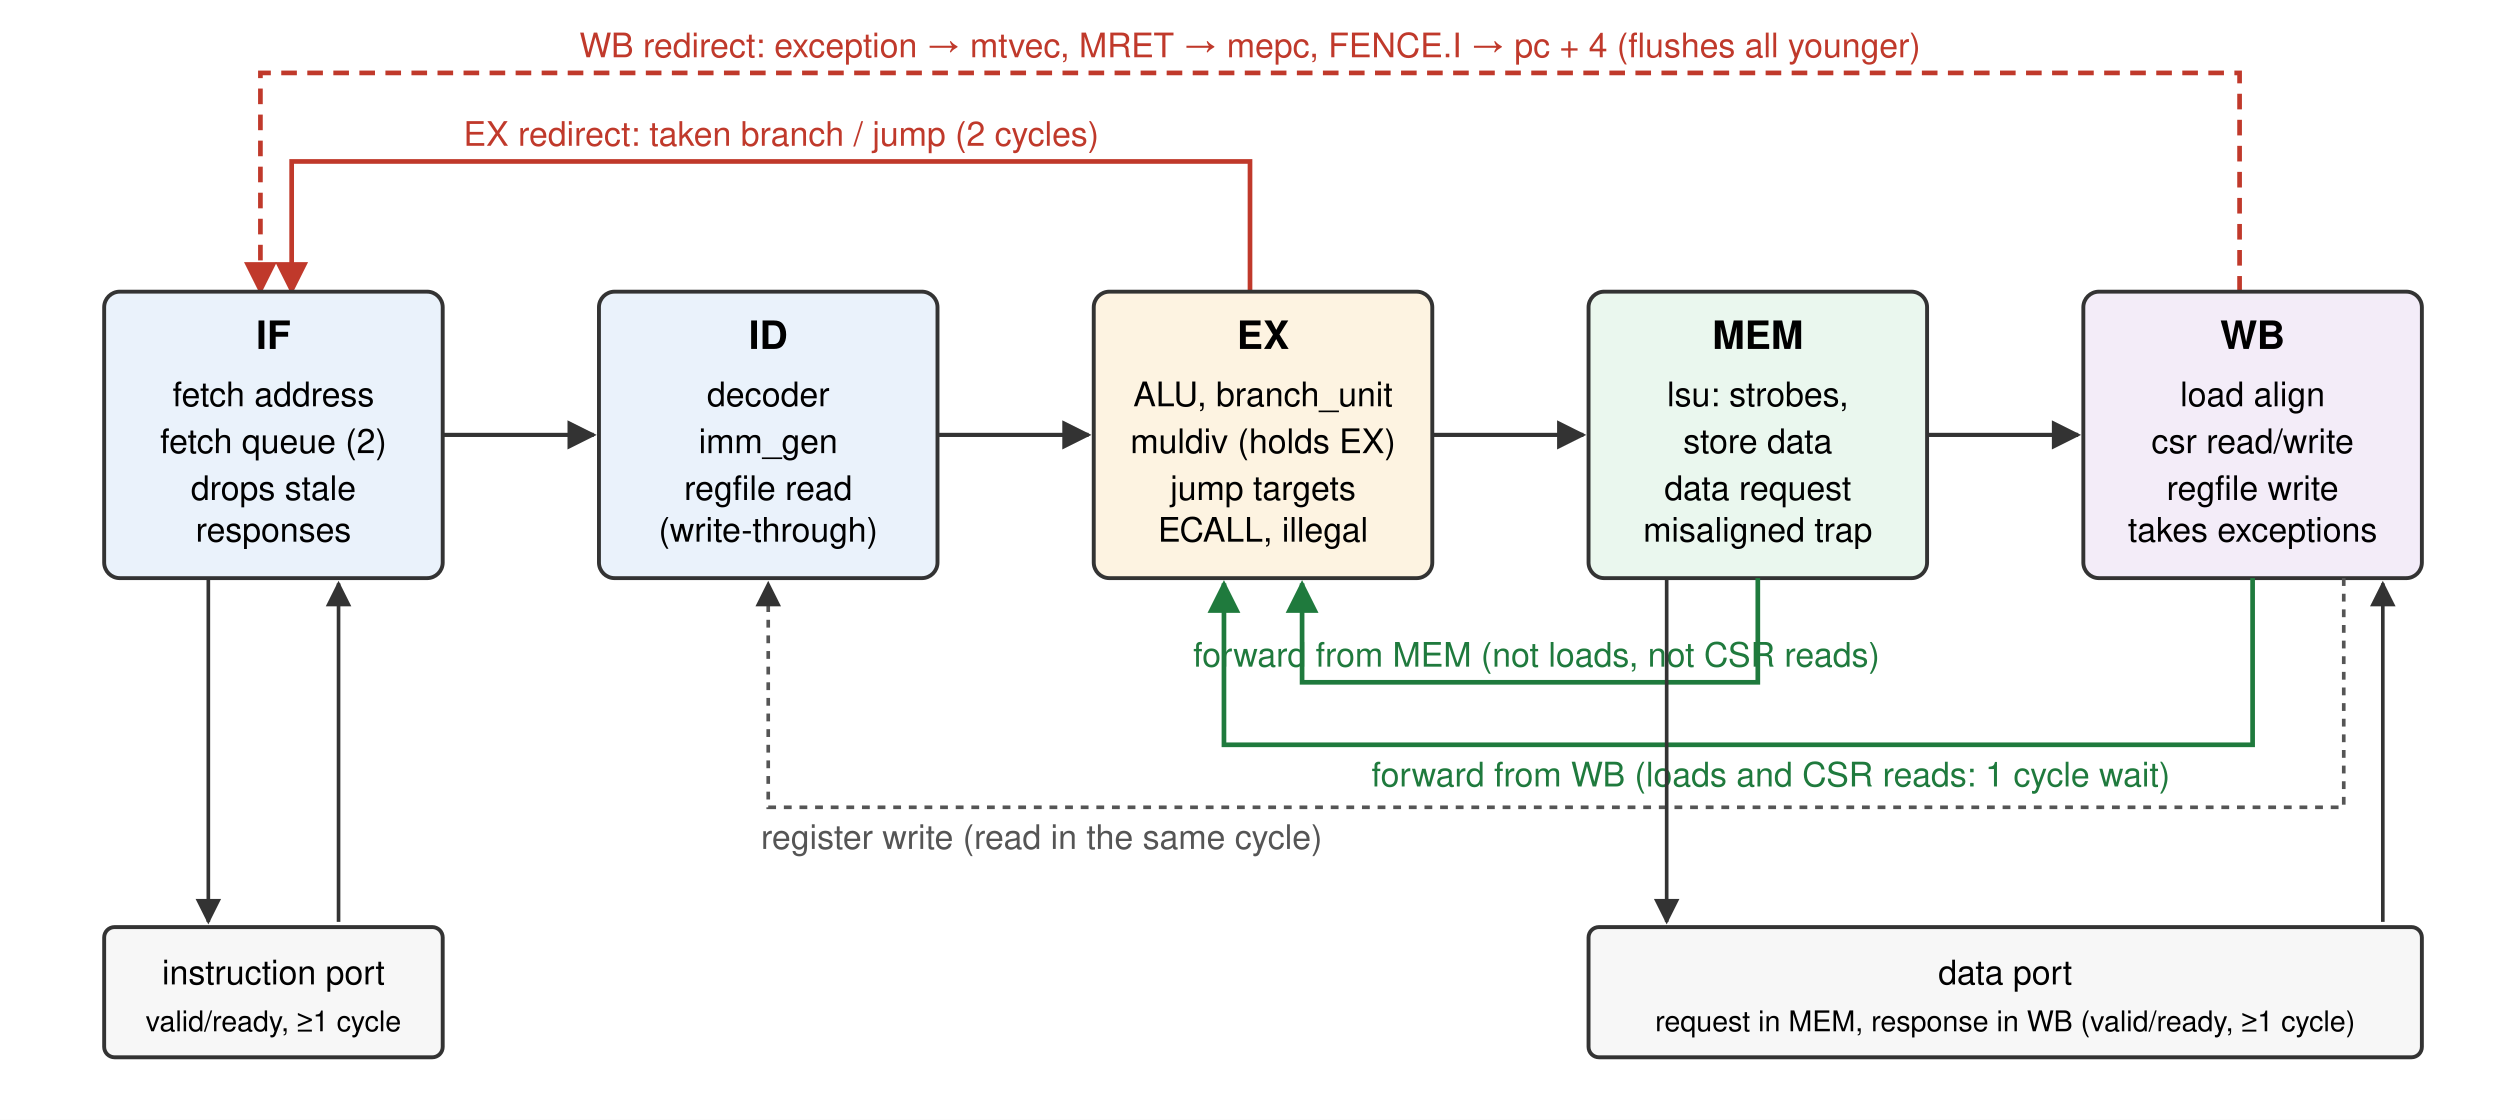
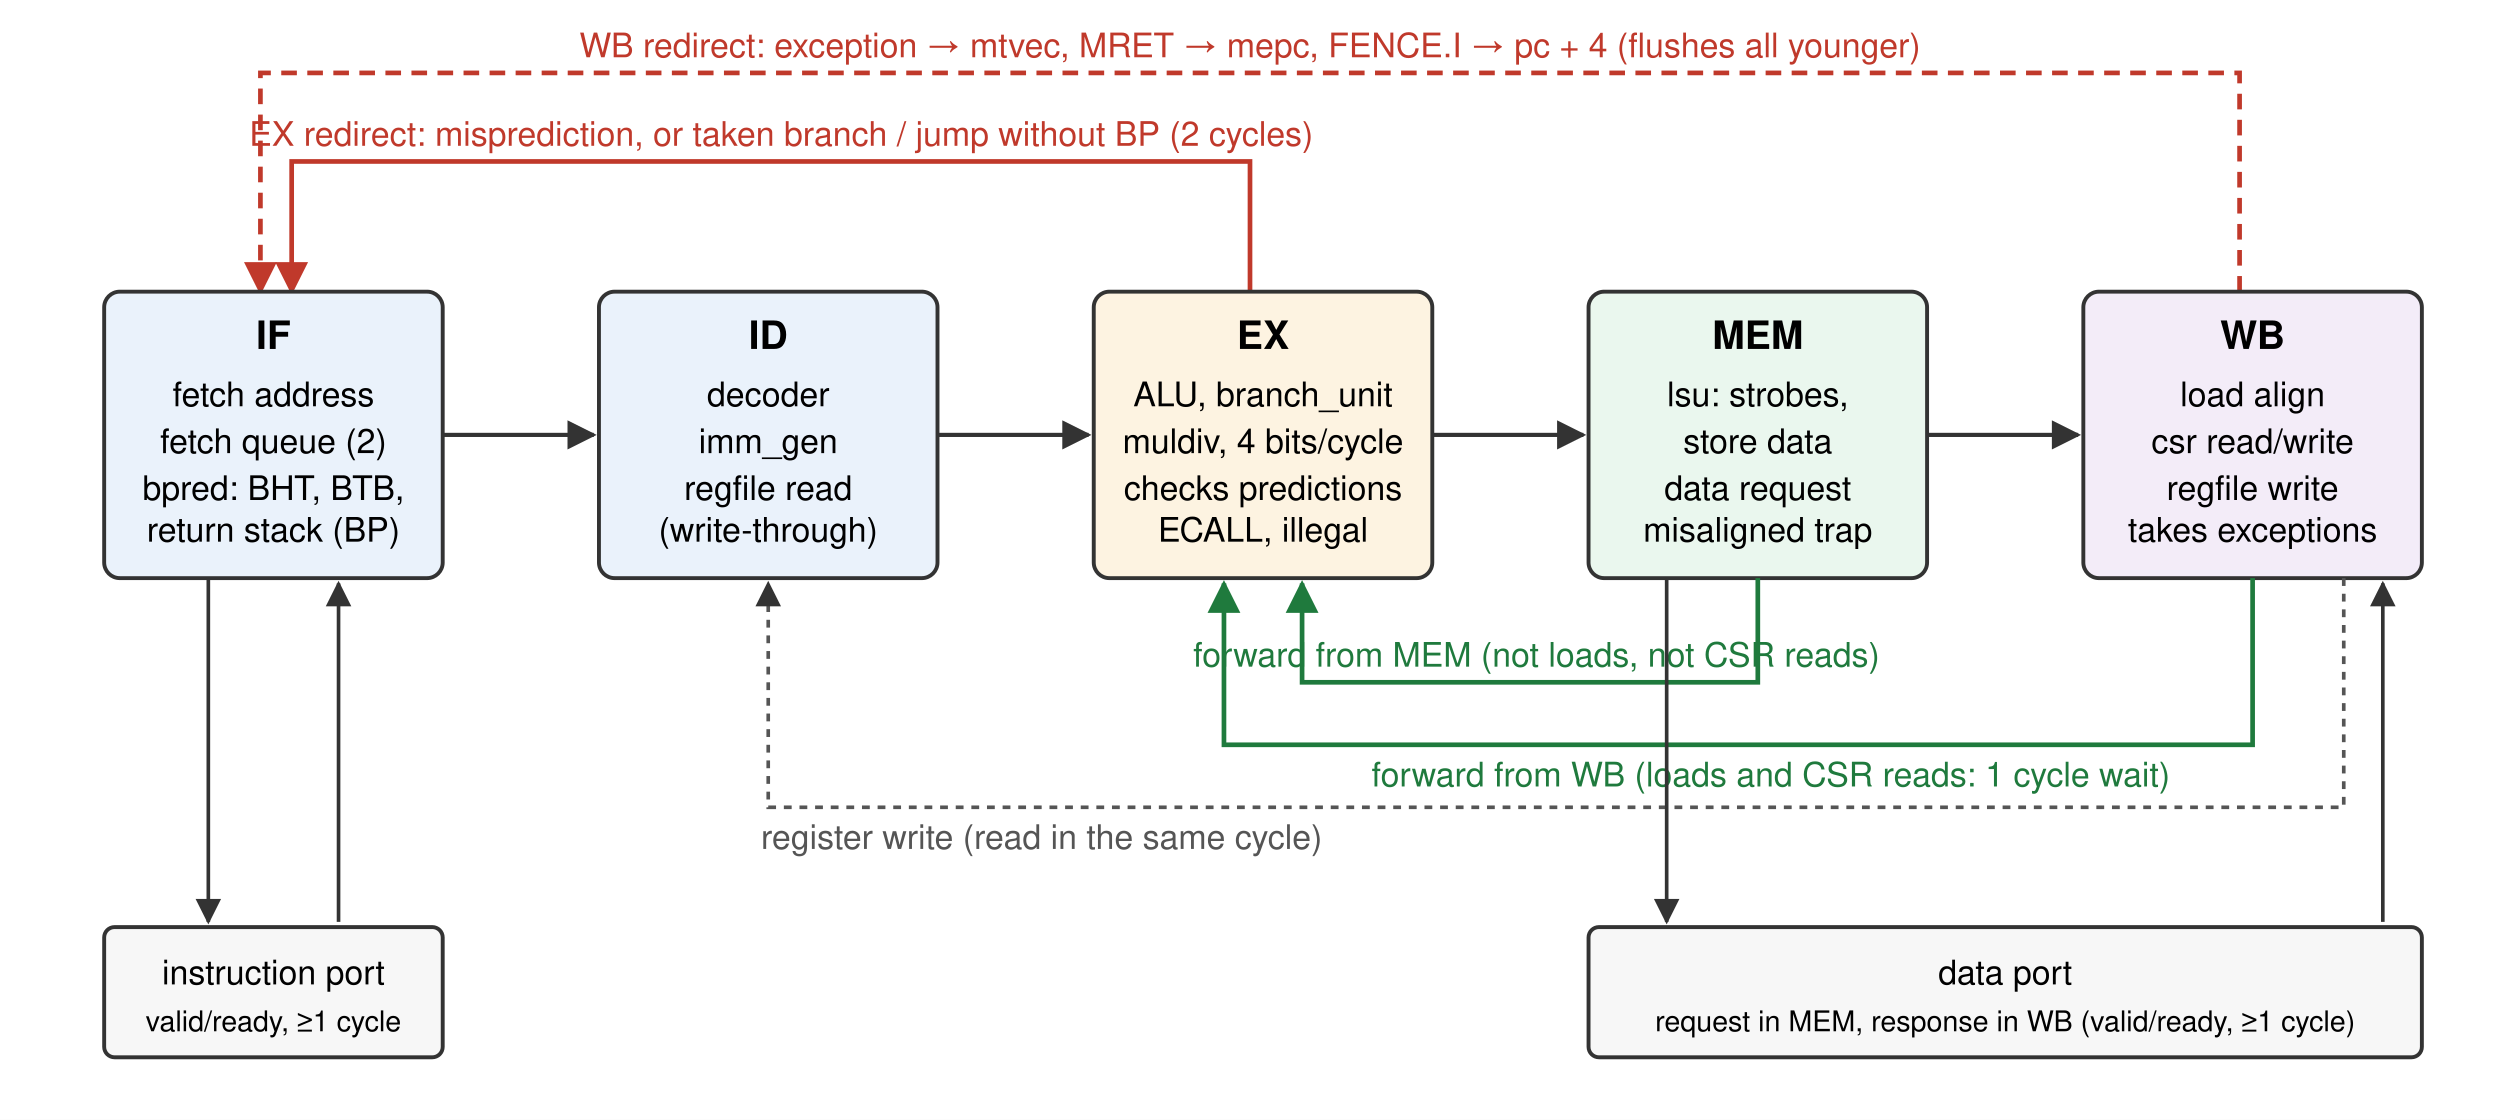
<svg xmlns="http://www.w3.org/2000/svg" viewBox="0 0 960 430" width="960" height="430" font-family="Helvetica, Arial, sans-serif" font-size="13">
  <defs>
    <marker id="a" viewBox="0 0 10 10" refX="9" refY="5" markerWidth="7" markerHeight="7" orient="auto-start-reverse">
      <path d="M0,0 L10,5 L0,10 z" fill="#333" />
    </marker>
    <marker id="r" viewBox="0 0 10 10" refX="9" refY="5" markerWidth="7" markerHeight="7" orient="auto-start-reverse">
      <path d="M0,0 L10,5 L0,10 z" fill="#c0392b" />
    </marker>
    <marker id="g" viewBox="0 0 10 10" refX="9" refY="5" markerWidth="7" markerHeight="7" orient="auto-start-reverse">
      <path d="M0,0 L10,5 L0,10 z" fill="#1f7a3d" />
    </marker>
  </defs>
  <rect width="960" height="430" fill="#ffffff" />
  <path d="M 860 112 V 28 H 100 V 112" fill="none" stroke="#c0392b" stroke-width="1.8" stroke-dasharray="6 4" marker-end="url(#r)" />
  <text x="480" y="22" text-anchor="middle" fill="#c0392b">WB redirect: exception → mtvec, MRET → mepc, FENCE.I → pc + 4 (flushes all younger)</text>
  <path d="M 480 112 V 62 H 112 V 112" fill="none" stroke="#c0392b" stroke-width="1.8" marker-end="url(#r)" />
-   <text x="300" y="56" text-anchor="middle" fill="#c0392b">EX redirect: taken branch / jump (2 cycles)</text>
+   <text x="300" y="56" text-anchor="middle" fill="#c0392b">EX redirect: misprediction, or taken branch / jump without BP (2 cycles)</text>
  <g stroke="#333" stroke-width="1.5">
    <rect x="40" y="112" width="130" height="110" rx="6" fill="#eaf2fb" />
    <rect x="230" y="112" width="130" height="110" rx="6" fill="#eaf2fb" />
    <rect x="420" y="112" width="130" height="110" rx="6" fill="#fdf3e1" />
    <rect x="610" y="112" width="130" height="110" rx="6" fill="#eaf7ee" />
    <rect x="800" y="112" width="130" height="110" rx="6" fill="#f3ecf8" />
  </g>
  <g text-anchor="middle">
    <text x="105" y="134" font-weight="bold" font-size="15">IF</text>
    <text x="105" y="156">fetch address</text>
    <text x="105" y="174">fetch queue (2)</text>
-     <text x="105" y="192">drops stale</text>
-     <text x="105" y="208">responses</text>
+     <text x="105" y="192">bpred: BHT, BTB,</text>
+     <text x="105" y="208">return stack (BP)</text>
    <text x="295" y="134" font-weight="bold" font-size="15">ID</text>
    <text x="295" y="156">decoder</text>
    <text x="295" y="174">imm_gen</text>
    <text x="295" y="192">regfile read</text>
    <text x="295" y="208">(write-through)</text>
    <text x="485" y="134" font-weight="bold" font-size="15">EX</text>
    <text x="485" y="156">ALU, branch_unit</text>
-     <text x="485" y="174">muldiv (holds EX)</text>
-     <text x="485" y="192">jump targets</text>
+     <text x="485" y="174">muldiv, 4 bits/cycle</text>
+     <text x="485" y="192">checks predictions</text>
    <text x="485" y="208">ECALL, illegal</text>
    <text x="675" y="134" font-weight="bold" font-size="15">MEM</text>
    <text x="675" y="156">lsu: strobes,</text>
    <text x="675" y="174">store data</text>
    <text x="675" y="192">data request</text>
    <text x="675" y="208">misaligned trap</text>
    <text x="865" y="134" font-weight="bold" font-size="15">WB</text>
    <text x="865" y="156">load align</text>
    <text x="865" y="174">csr read/write</text>
    <text x="865" y="192">regfile write</text>
    <text x="865" y="208">takes exceptions</text>
  </g>
  <g stroke="#333" stroke-width="1.6" marker-end="url(#a)">
    <line x1="170" y1="167" x2="228" y2="167" />
    <line x1="360" y1="167" x2="418" y2="167" />
    <line x1="550" y1="167" x2="608" y2="167" />
    <line x1="740" y1="167" x2="798" y2="167" />
  </g>
  <path d="M 675 222 V 262 H 500 V 224" fill="none" stroke="#1f7a3d" stroke-width="1.8" marker-end="url(#g)" />
  <path d="M 865 222 V 286 H 470 V 224" fill="none" stroke="#1f7a3d" stroke-width="1.8" marker-end="url(#g)" />
  <text x="590" y="256" text-anchor="middle" fill="#1f7a3d">forward from MEM (not loads, not CSR reads)</text>
  <text x="680" y="302" text-anchor="middle" fill="#1f7a3d">forward from WB (loads and CSR reads: 1 cycle wait)</text>
  <path d="M 900 222 V 310 H 295 V 224" fill="none" stroke="#555" stroke-width="1.4" stroke-dasharray="3 3" marker-end="url(#a)" />
  <text x="400" y="326" text-anchor="middle" fill="#555">register write (read in the same cycle)</text>
  <g stroke="#333" stroke-width="1.5" fill="#f7f7f7">
    <rect x="40" y="356" width="130" height="50" rx="4" />
    <rect x="610" y="356" width="320" height="50" rx="4" />
  </g>
  <g text-anchor="middle">
    <text x="105" y="378">instruction port</text>
    <text x="105" y="396" font-size="11">valid/ready, ≥1 cycle</text>
    <text x="770" y="378">data port</text>
    <text x="770" y="396" font-size="11">request in MEM, response in WB (valid/ready, ≥1 cycle)</text>
  </g>
  <g stroke="#333" stroke-width="1.4" marker-end="url(#a)">
    <line x1="80" y1="222" x2="80" y2="354" />
    <line x1="130" y1="354" x2="130" y2="224" />
    <line x1="640" y1="222" x2="640" y2="354" />
    <line x1="915" y1="354" x2="915" y2="224" />
  </g>
</svg>
